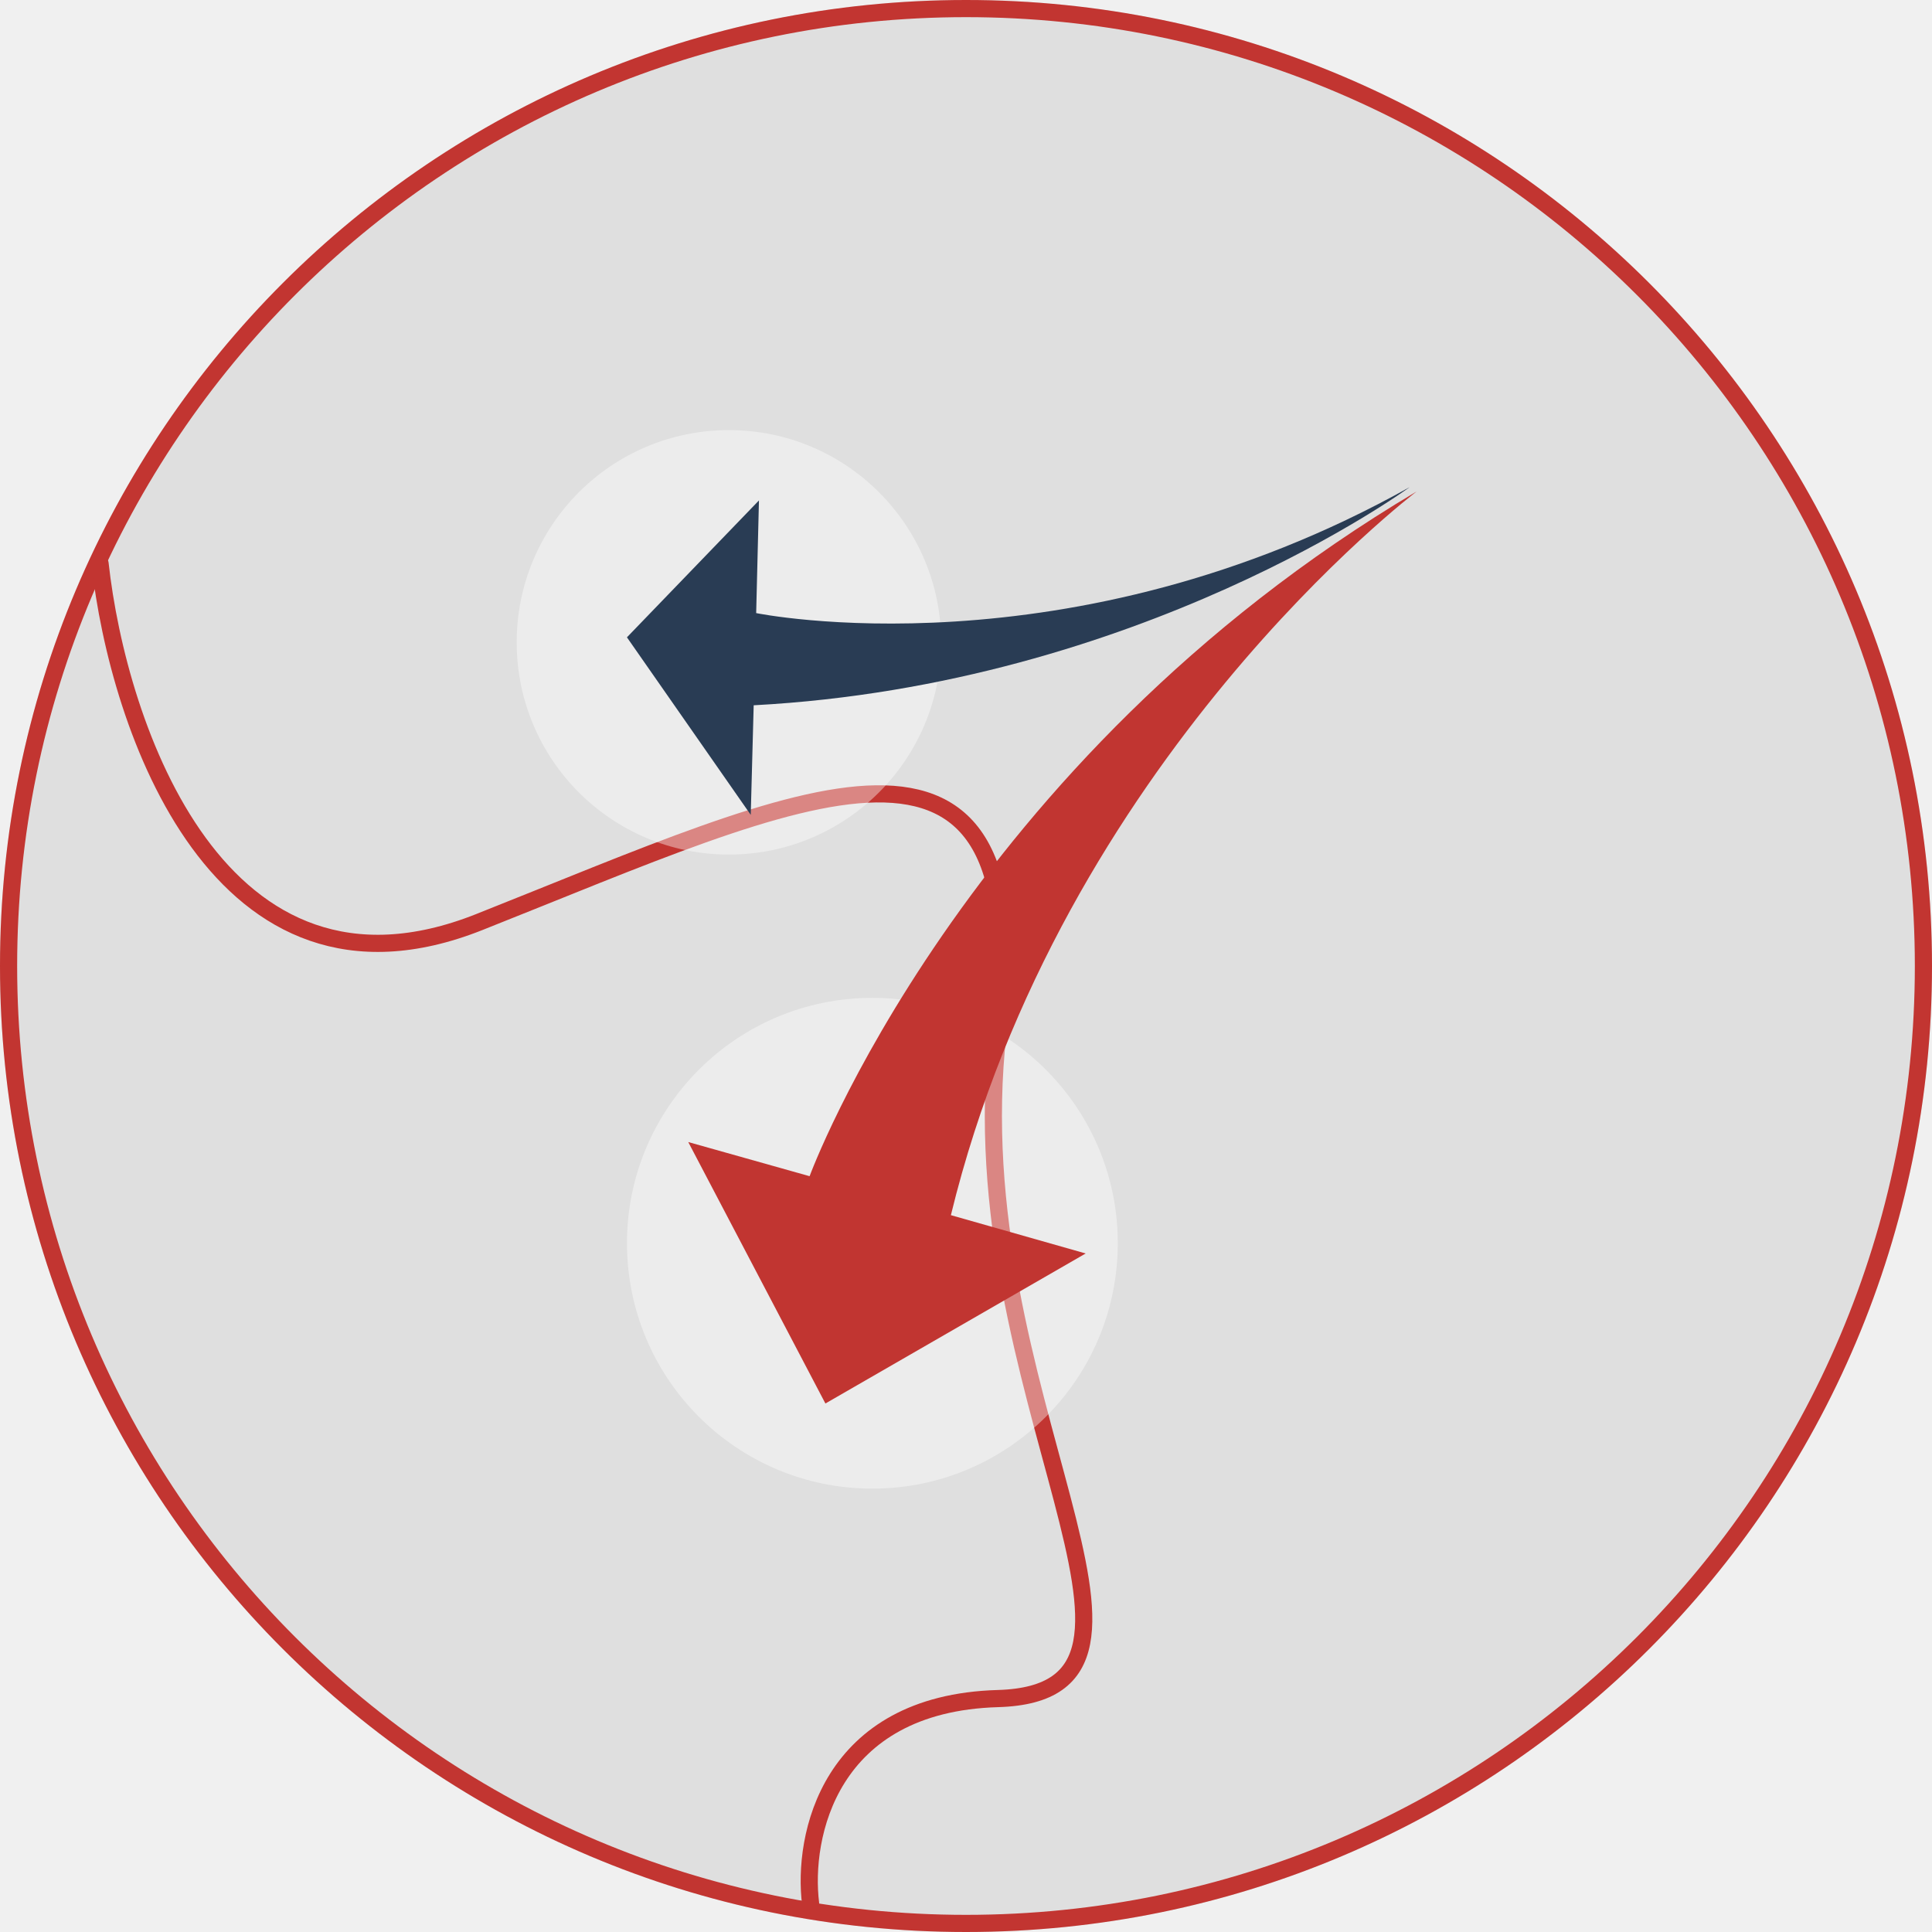
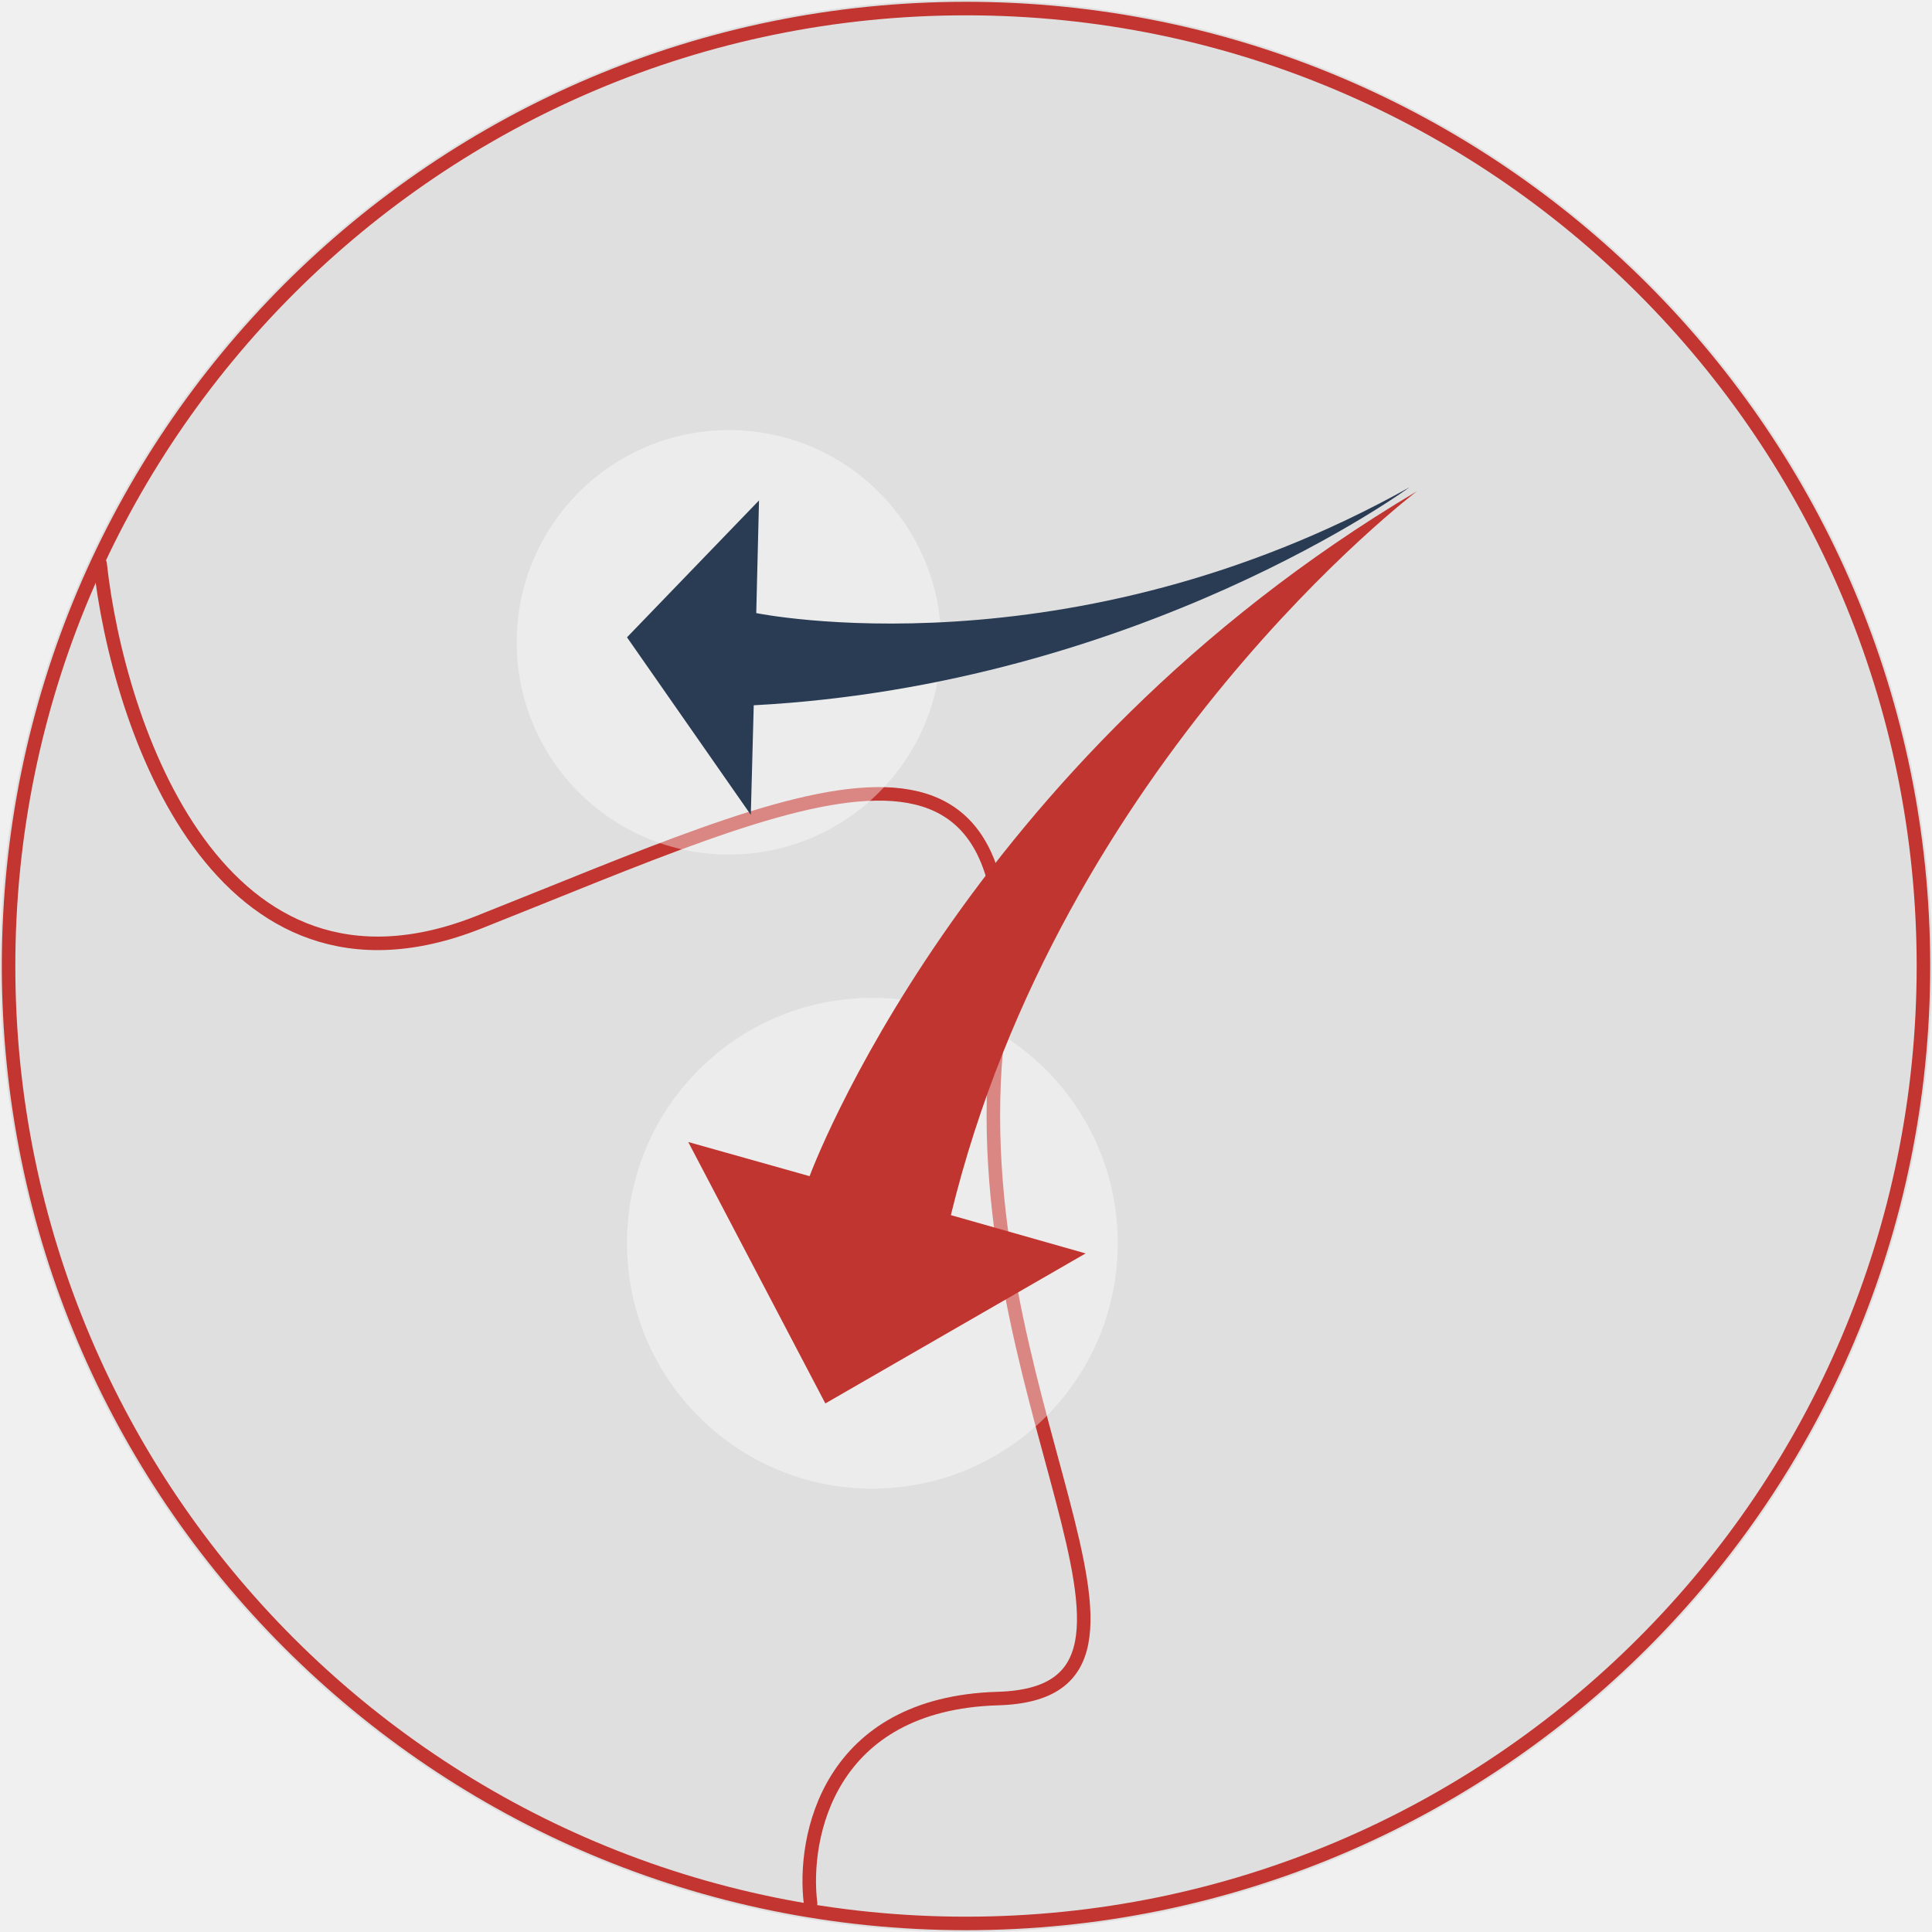
- <svg xmlns="http://www.w3.org/2000/svg" width="473" height="473">
+ <svg xmlns="http://www.w3.org/2000/svg" width="600" height="600">
  <defs>
    <clipPath id="a">
-       <path d="m0,0h473v473H0V0z" />
+       <path d="m0,0h6e2v6e2H0V0z" />
    </clipPath>
  </defs>
-   <path d="m0,0h473v473H0V0z" fill="#fff" fill-opacity="0" fill-rule="evenodd" />
+   <path d="m0,0h6e2v6e2H0V0z" fill="#fff" fill-opacity="0" fill-rule="evenodd" />
  <g clip-path="url(#a)">
-     <path d="m0,236.5C0,105.89,105.89,0,236.5,0S473,105.89,473,236.5,367.12,473,236.5,473,0,367.12,0,236.5z" fill="#cecece" fill-opacity=".5" fill-rule="evenodd" />
-     <path d="m2.1,236.5C2.1,107.04,107.04,2.1,236.5,2.1s234.4,104.94,234.4,234.4S365.96,470.9,236.5,470.9,2.1,365.96,2.1,236.5z" fill="none" fill-rule="evenodd" stroke="#c23531" stroke-width="4.2" />
-     <path d="m24.5,138c4.37,39.79,29.04,113.05,92.77,87.77,79.66-31.6,137.14-61.19,127.06,27.08s51.93,161.49,0,163c-41.55,1.2-47.9,33.94-45.88,50.15" style="fill:none;stroke:#c23531;stroke-width:4.2;stroke-linecap:round;stroke-linejoin:round" />
-     <path d="m273.66,304.37c0,33.18-26.9,60.08-60.08,60.08-33.19,0-60.08-26.9-60.08-60.08,0-33.17,26.89-60.07,60.08-60.07,33.18,0,60.08,26.9,60.08,60.07z" fill="#fff" fill-opacity=".4" fill-rule="evenodd" />
-     <path d="m346.86,120.3s-86.92,65.73-114.06,177.2l33,9.38-63.72,36.73L168.5,279.6l29.71,8.36s37.21-101.52,148.65-167.66z" fill="#c13531" fill-rule="evenodd" />
-     <path d="m230.42,157.26c0,28.7-23.27,51.96-51.97,51.96s-51.95-23.26-51.95-51.96,23.26-51.96,51.95-51.96c28.7,0,51.97,23.26,51.97,51.96z" fill="#fff" fill-opacity=".4" fill-rule="evenodd" />
-     <path d="m345.07,119.3s-65.9,48.33-160.55,53.37l-.72,26.83-30.31-43.47,32.32-33.51-.68,27.58s76.7,15.75,159.93-30.8z" fill="#293c54" fill-rule="evenodd" />
+     <path d="m0,3e2C0,134.32,134.32,0,3e2,0s3e2,134.32,3e2,3e2S465.69,6e2,3e2,6e2,0,465.69,0,3e2z" fill="#cecece" fill-opacity="0.5" fill-rule="evenodd" />
+     <path d="m2.66,3e2C2.66,135.79,135.79,2.66,3e2,2.66S597.34,135.79,597.34,3e2,464.21,597.34,3e2,597.34,2.66,464.21,2.66,3e2z" fill="none" fill-rule="evenodd" stroke="#c23531" stroke-width="4.2" />
+     <path d="m31.08,175.05c5.54,50.47,36.84,143.4,117.68,111.34,101.05-40.08,173.96-77.62,161.17,34.35s65.88,204.85,0,206.76c-52.7,1.53-60.76,43.05-58.2,63.62" style="fill:none;stroke:#c23531;stroke-width:4.2;stroke-linecap:round;stroke-linejoin:round" />
+     <path d="m347.13,386.09c0,42.09-34.12,76.22-76.21,76.22-42.1,0-76.21-34.12-76.21-76.22,0-42.08,34.11-76.2,76.21-76.2,42.09,0,76.21,34.12,76.21,76.2z" fill="#fff" fill-opacity="0.4" />
+     <path d="m439.99,152.6S329.73,235.98,295.3,377.37l41.85,11.89-80.83,46.59-42.58-81.19,37.69,10.61s47.21-128.78,188.56-212.68z" fill="#c13531" />
+     <path d="m292.29,199.48c0,36.41-29.52,65.91-65.92,65.91s-65.9-29.51-65.9-65.91,29.5-65.91,65.9-65.91,65.92,29.5,65.92,65.91z" fill="#fff" fill-opacity="0.4" />
+     <path d="m437.73,151.33s-83.6,61.31-203.65,67.7l-.91,34.03-38.45-55.14,41-42.51-.86,34.99s97.29,19.98,202.88-39.07z" fill="#293c54" />
  </g>
</svg>
